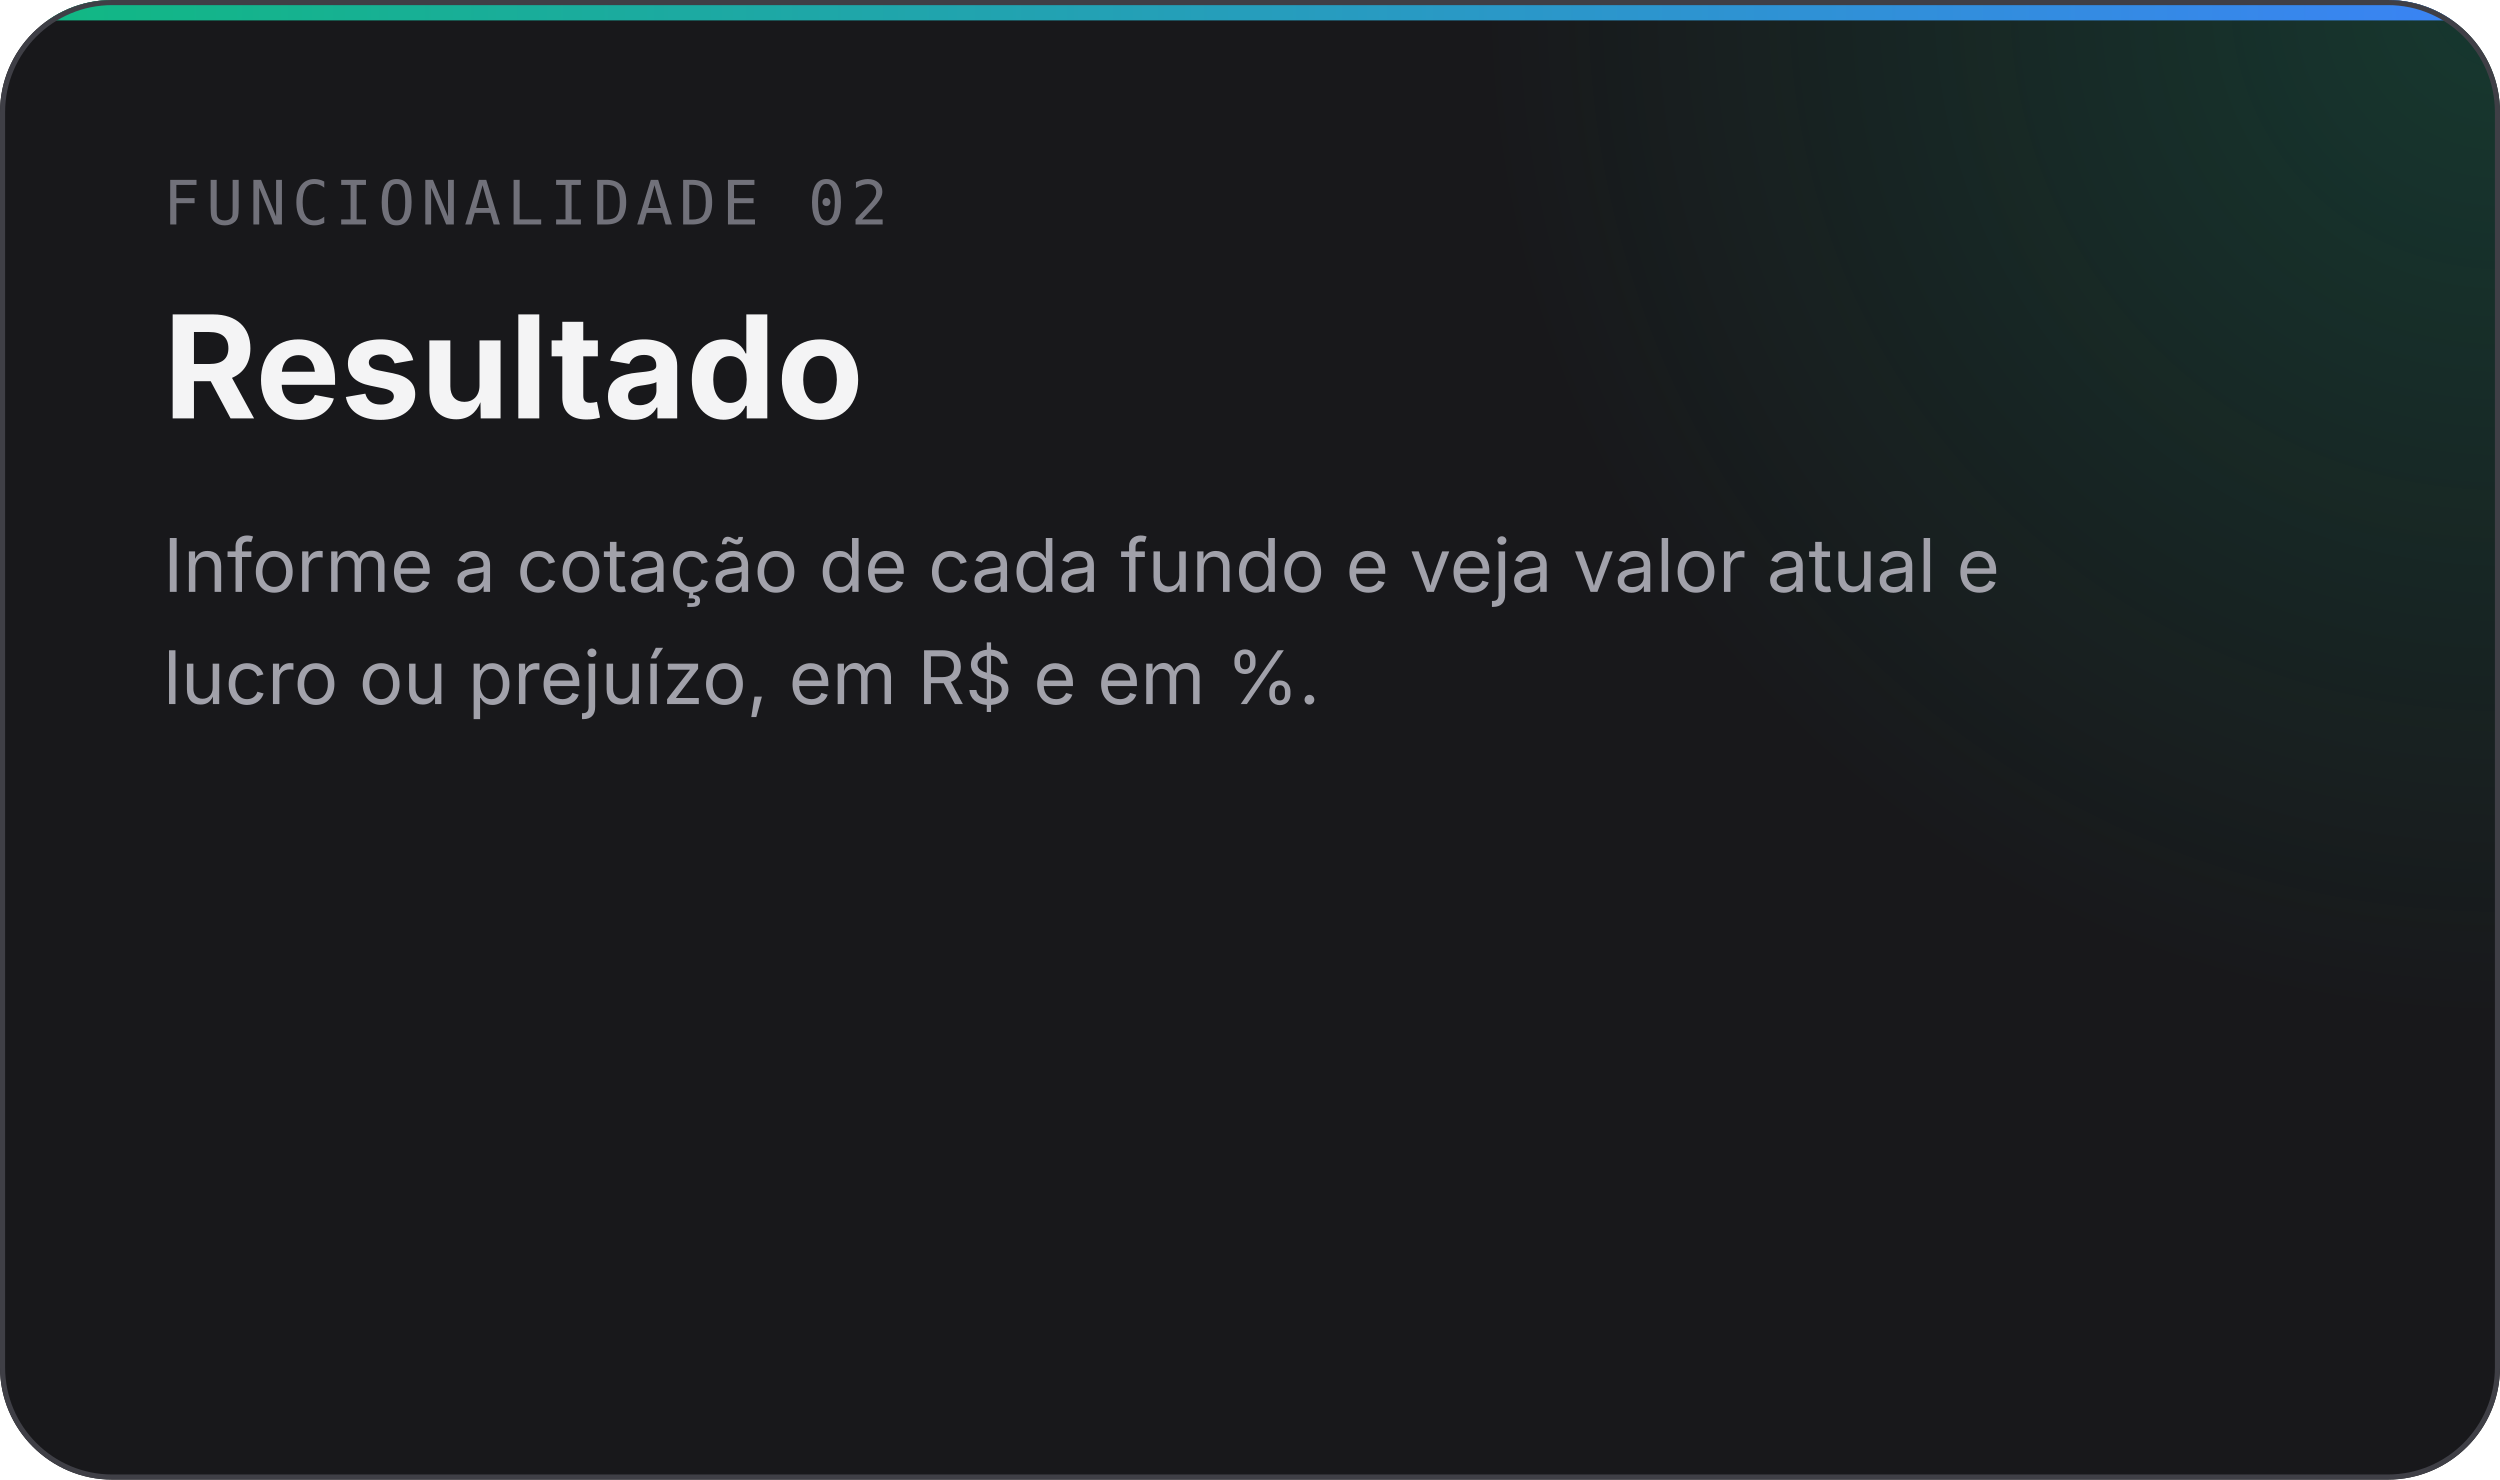
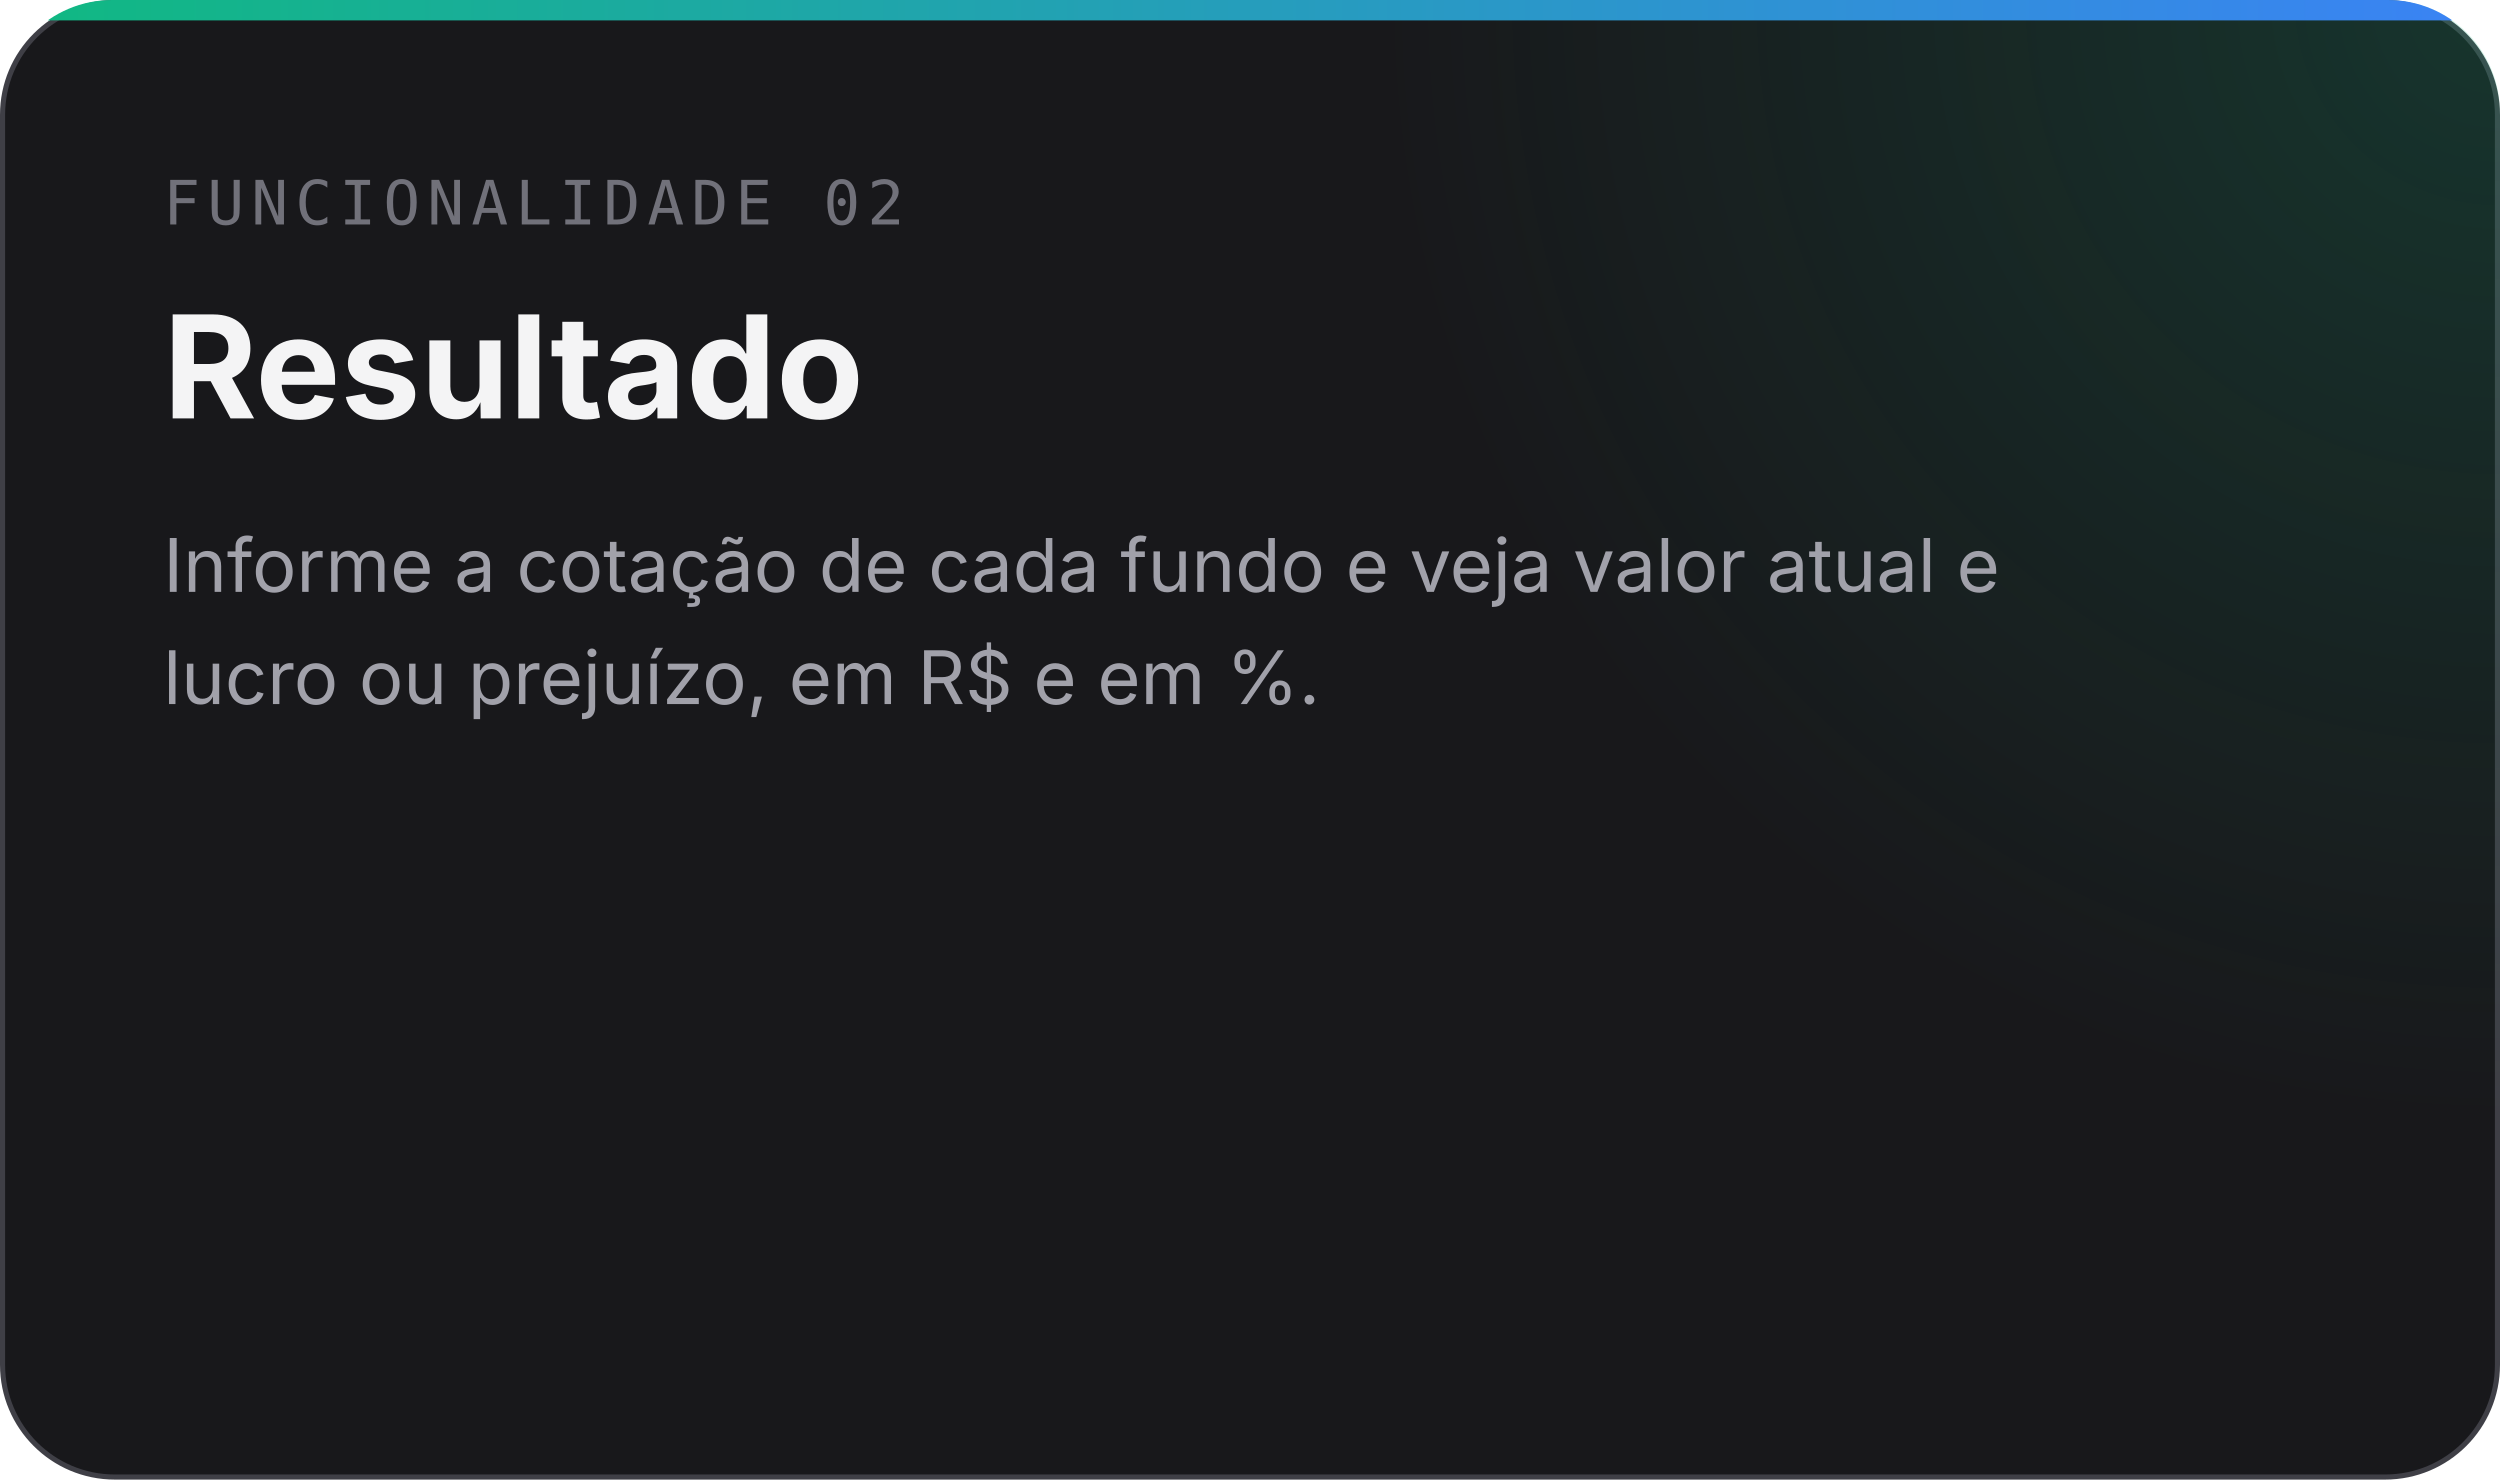
- <svg xmlns="http://www.w3.org/2000/svg" width="490" height="290" viewBox="0 0 490 290" role="img" aria-label="Resultado: Informe a cotação de cada fundo e veja valor atual e lucro ou prejuízo, em R$ e em %.">
+ <svg xmlns="http://www.w3.org/2000/svg" width="490" height="290" viewBox="0 0 490 290" role="img" aria-label="Resultado. Informe a cotação de cada fundo e veja valor atual e lucro ou prejuízo, em R$ e em %.">
  <defs>
-     <radialGradient id="ga">
-       <stop offset="0" stop-color="#10b981" stop-opacity="0.2" />
-       <stop offset="1" stop-color="#10b981" stop-opacity="0" />
-     </radialGradient>
-     <clipPath id="c">
-       <rect width="490" height="290" rx="22" />
-     </clipPath>
    <linearGradient id="g" x1="0" y1="0" x2="1" y2="0">
      <stop offset="0" stop-color="#10b981" />
      <stop offset="1" stop-color="#3b82f6" />
    </linearGradient>
+     <radialGradient id="fc" gradientUnits="userSpaceOnUse" cx="490" cy="0" r="220">
+       <stop offset="0" stop-color="#10b981" stop-opacity="0.18" />
+       <stop offset="1" stop-color="#10b981" stop-opacity="0" />
+     </radialGradient>
+     <clipPath id="fk">
+       <rect width="490" height="290" rx="22" />
+     </clipPath>
  </defs>
-   <g clip-path="url(#c)">
-     <rect width="490" height="290" fill="#18181b" />
-     <circle cx="490" cy="0" r="200" fill="url(#ga)" />
+   <rect x="0.5" y="0.5" width="489" height="289" rx="22" fill="#18181b" stroke="#3f3f46" />
+   <g clip-path="url(#fk)">
+     <rect width="490" height="290" fill="url(#fc)" />
    <rect width="490" height="4" fill="url(#g)" />
  </g>
-   <rect x=".5" y=".5" width="489" height="289" rx="21.5" fill="none" stroke="#3f3f46" />
-   <text x="32" y="44" font-family="ui-monospace,'SFMono-Regular',Menlo,Consolas,monospace" font-size="12" letter-spacing="1.2" fill="#71717a">FUNCIONALIDADE 02</text>
+   <text x="32" y="44" font-family="ui-monospace,'SFMono-Regular',Menlo,Consolas,monospace" font-size="12" letter-spacing="1.4" fill="#71717a">FUNCIONALIDADE 02</text>
  <text x="32" y="82" font-family="Inter,'Segoe UI',-apple-system,Helvetica,Arial,sans-serif" font-size="28" font-weight="700" fill="#f4f4f5">Resultado</text>
  <text x="32" y="116" font-family="Inter,'Segoe UI',-apple-system,Helvetica,Arial,sans-serif" font-size="14.5" fill="#a1a1aa">Informe a cotação de cada fundo e veja valor atual e</text>
  <text x="32" y="138" font-family="Inter,'Segoe UI',-apple-system,Helvetica,Arial,sans-serif" font-size="14.5" fill="#a1a1aa">lucro ou prejuízo, em R$ e em %.</text>
</svg>
